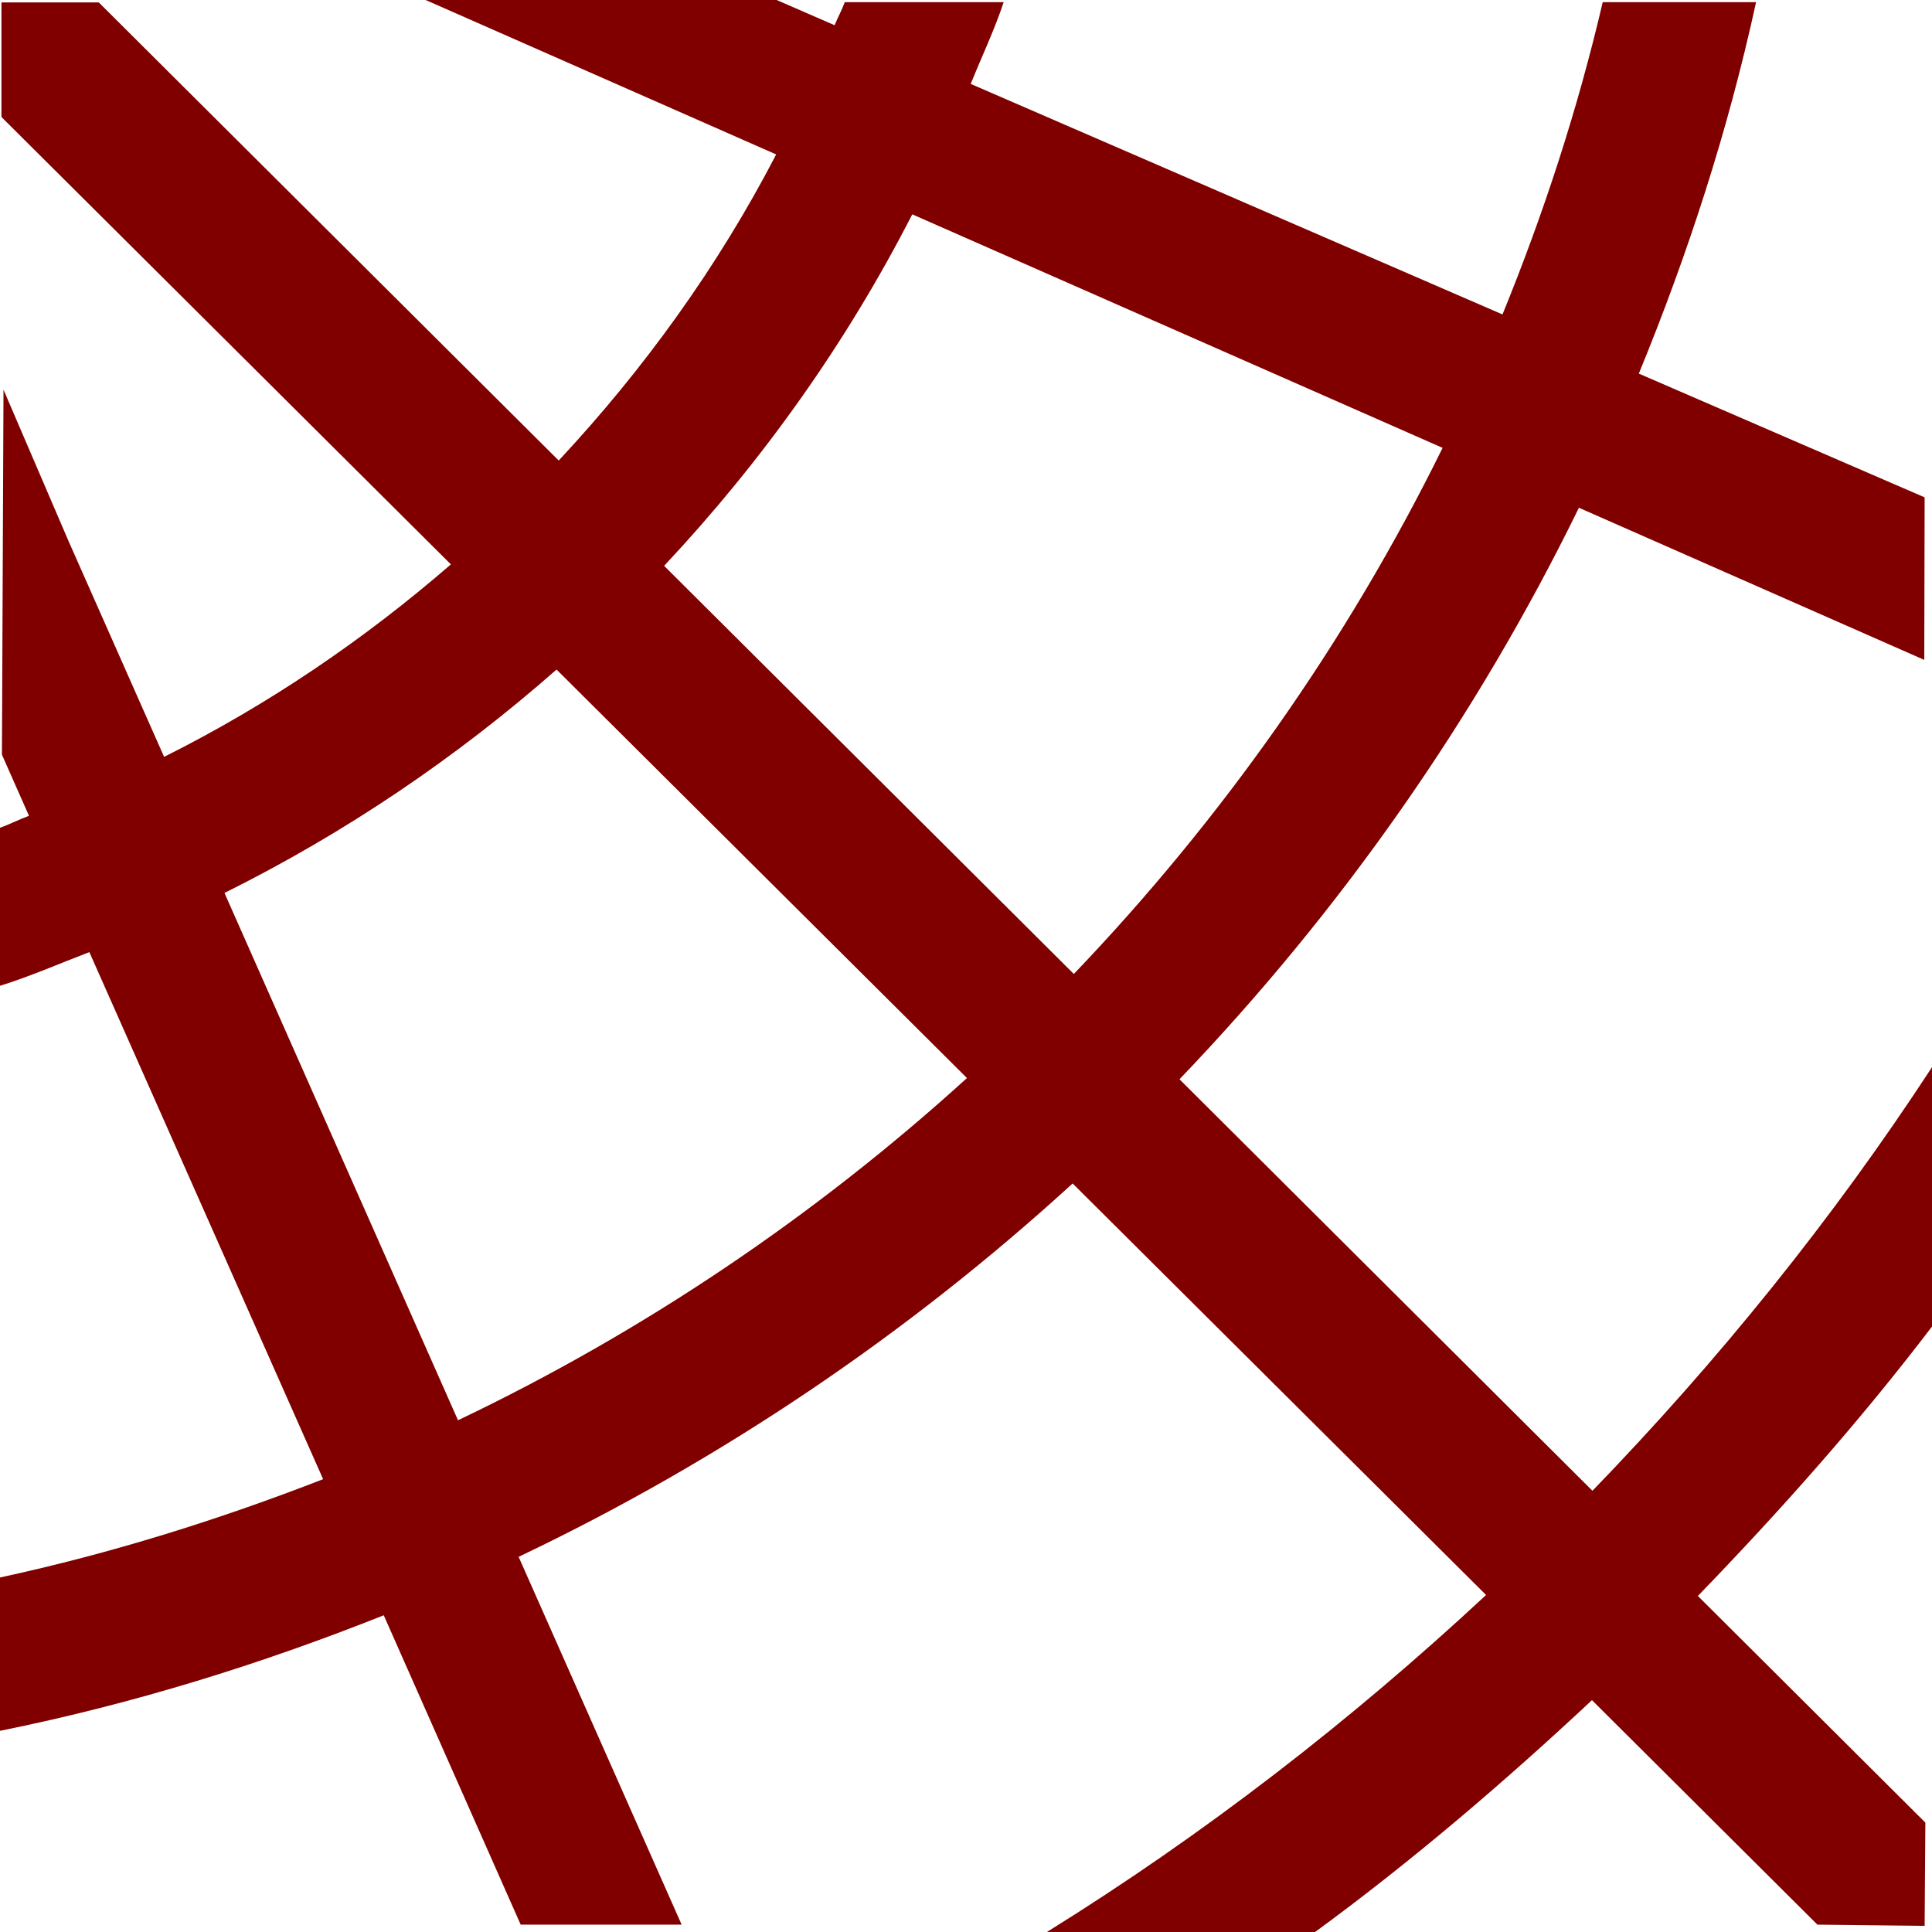
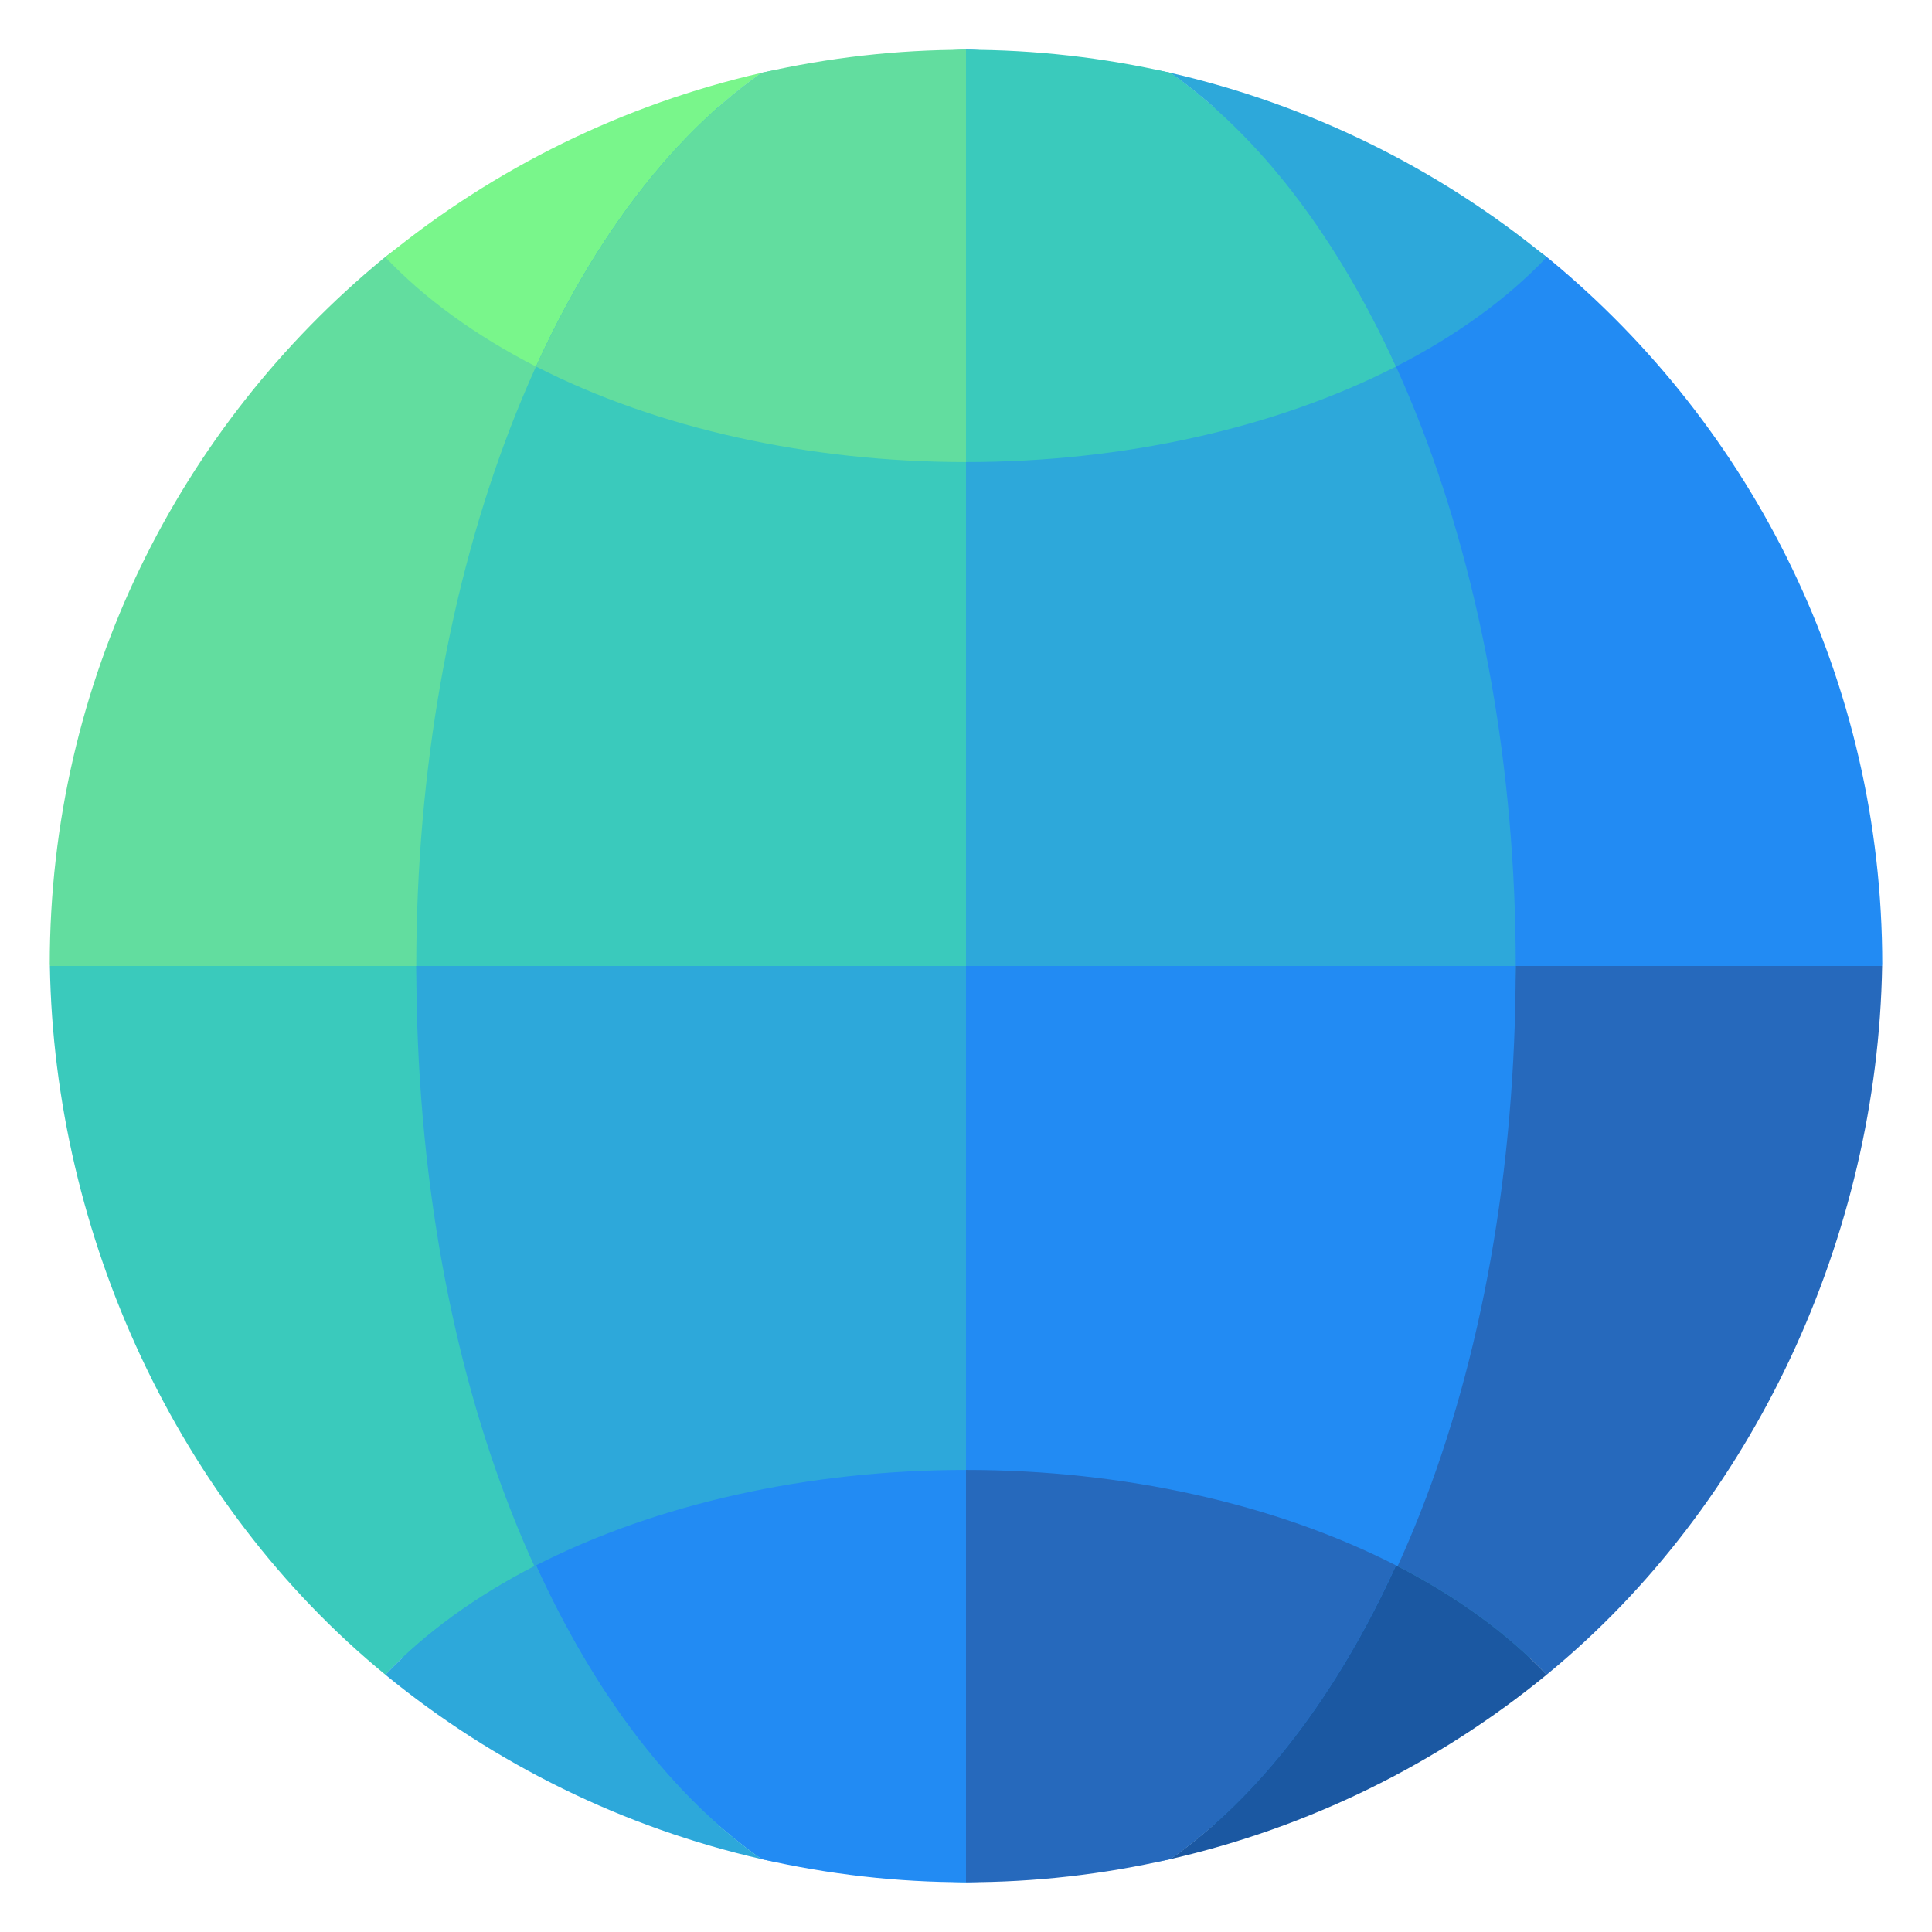
- <svg xmlns="http://www.w3.org/2000/svg" width="16" height="16" viewBox="0 0 16 16" version="1.1" id="svg7">
-   <defs id="defs3">
-     <style id="current-color-scheme" type="text/css">
-    .ColorScheme-Text { color:#dfdfdf; } .ColorScheme-Highlight { color:#4285f4; } .ColorScheme-NeutralText { color:#ff9800; } .ColorScheme-PositiveText { color:#4caf50; } .ColorScheme-NegativeText { color:#f44336; }
-   </style>
-   </defs>
-   <path style="fill:#800000" class="ColorScheme-Text" d="M 3.525 0 L 6.428 1.279 C 5.946 2.208 5.334 3.056 4.627 3.814 L 0.818 0.02 L 0.012 0.02 L 0.012 0.969 L 3.734 4.674 C 3.014 5.298 2.221 5.837 1.359 6.268 L 0.568 4.482 L 0.029 3.227 L 0.016 6.25 L 0.24 6.756 C 0.159 6.786 0.082 6.826 0 6.855 L 0 8.164 C 0.253 8.085 0.494 7.979 0.74 7.885 L 2.676 12.25 C 1.814 12.585 0.922 12.865 0 13.064 L 0 14.334 C 1.099 14.112 2.158 13.783 3.178 13.377 L 4.312 15.939 L 5.645 15.939 L 4.295 12.893 C 5.979 12.091 7.522 11.045 8.883 9.801 L 12.307 13.209 C 11.188 14.25 9.975 15.19 8.67 16 L 10.891 16 C 11.697 15.41 12.455 14.761 13.184 14.08 L 15.051 15.939 L 15.939 15.949 L 15.945 15.094 L 14.061 13.217 C 14.746 12.509 15.402 11.771 16 10.986 L 16 8.838 C 15.177 10.098 14.23 11.269 13.188 12.346 L 9.768 8.938 C 11.101 7.547 12.221 5.954 13.076 4.205 L 15.936 5.465 L 15.939 4.119 L 13.572 3.094 C 13.978 2.106 14.311 1.082 14.543 0.018 L 13.273 0.018 C 13.065 0.909 12.783 1.771 12.443 2.604 L 8.039 0.695 C 8.13 0.469 8.235 0.25 8.312 0.018 L 6.996 0.018 C 6.972 0.084 6.938 0.144 6.912 0.209 L 6.432 0 L 3.525 0 z M 7.555 1.775 L 11.947 3.709 C 11.155 5.318 10.119 6.784 8.893 8.066 L 5.5 4.686 C 6.313 3.819 7.008 2.843 7.555 1.775 z M 4.609 5.545 L 8.008 8.928 C 6.755 10.066 5.338 11.025 3.793 11.762 L 1.859 7.395 C 2.859 6.898 3.779 6.275 4.609 5.545 z" id="path5" />
+ <svg xmlns="http://www.w3.org/2000/svg" clip-rule="evenodd" fill-rule="evenodd" stroke-linejoin="round" stroke-miterlimit="2" viewBox="0 0 48 48">
+   <circle cx="24" cy="24" r="22.195" fill="#2da8da" />
+   <g fill-rule="nonzero">
+     <path d="m37.657 24c-.048 5.279-1.094 10.763-2.975 14.891 1.497.765 2.763 1.686 3.743 2.717 5.175-4.239 8.223-10.92 8.336-17.608z" fill="#2669bc" />
+     <path d="m24 24v22.764c.803 0 4.193-.372 5.074-.574 5.112-3.579 8.584-11.946 8.583-22.19z" fill="#228bf3" />
+     <path d="m24 36.52v10.244c1.707 0 3.41-.193 5.074-.574 2.201-1.539 4.134-4.056 5.608-7.299-2.998-1.532-6.778-2.371-10.682-2.371z" fill="#2669bc" />
+     <path d="m34.684 38.891c-1.476 3.243-3.409 5.758-5.608 7.299 3.428-.784 6.629-2.353 9.35-4.582-.98-1.031-2.247-1.952-3.742-2.717z" fill="#1b58a2" />
+     <path d="m24 1.236c3.251 0 12.879 3.869 14.491 5.199 5.053 4.169 8.273 10.473 8.273 17.529 0 .125-.001-.09-.003.036h-22.761z" fill="#228bf3" />
+     <path d="m29.074 1.808c3.43.786 6.631 2.354 9.352 4.583-.98 1.032-2.247 1.951-3.742 2.716-1.478-3.243-3.41-5.758-5.61-7.299z" fill="#2da8da" />
+     <path d="m24 1.236c.807 0 4.197.372 5.074.572 5.185 3.631 8.584 12.419 8.584 22.192 0 .126 0-.126-.001 0h-13.657z" fill="#2da8da" />
+     <path d="m24 1.236c1.707 0 3.41.193 5.074.572 2.2 1.541 4.132 4.056 5.608 7.299-2.999 1.534-6.778 2.373-10.682 2.373z" fill="#3acabc" />
+     <path d="m10.343 24c.048 5.279 1.094 10.763 2.975 14.891-1.497.765-2.763 1.686-3.743 2.717-5.175-4.239-8.223-10.92-8.336-17.608z" fill="#3acabc" />
+     <path d="m24 24v22.764c-.8 0-4.19-.371-5.074-.574-5.112-3.579-8.584-11.946-8.583-22.19z" fill="#2da8da" />
+     <path d="m24 36.52v10.244c-1.707 0-3.41-.193-5.074-.574-2.201-1.539-4.134-4.056-5.608-7.299 2.998-1.532 6.778-2.371 10.682-2.371z" fill="#228bf3" />
+     <path d="m13.316 38.891c1.476 3.243 3.409 5.758 5.608 7.299-3.428-.784-6.629-2.353-9.35-4.582.98-1.031 2.247-1.952 3.742-2.717z" fill="#2da8da" />
+     <path d="m24 1.236c-2.827 0-12.57 3.615-14.483 5.192-5.057 4.169-8.281 10.477-8.281 17.536 0 .125.001-.09.003.036h22.761v-22.764z" fill="#62dd9f" />
+     <path d="m18.926 1.808c-3.43.786-6.631 2.354-9.352 4.583.98 1.032 2.247 1.951 3.742 2.716 1.478-3.243 3.41-5.758 5.61-7.299z" fill="#79f68b" />
+     <path d="m24 1.236c-.789 0-4.179.368-5.074.572-5.185 3.631-8.584 12.419-8.584 22.192 0 .126 0-.126.001 0h13.657z" fill="#3acabc" />
+     <path d="m24 1.236c-1.707 0-3.41.193-5.074.572-2.2 1.541-4.132 4.056-5.608 7.299 2.999 1.534 6.778 2.373 10.682 2.373z" fill="#62dd9f" />
+   </g>
</svg>
